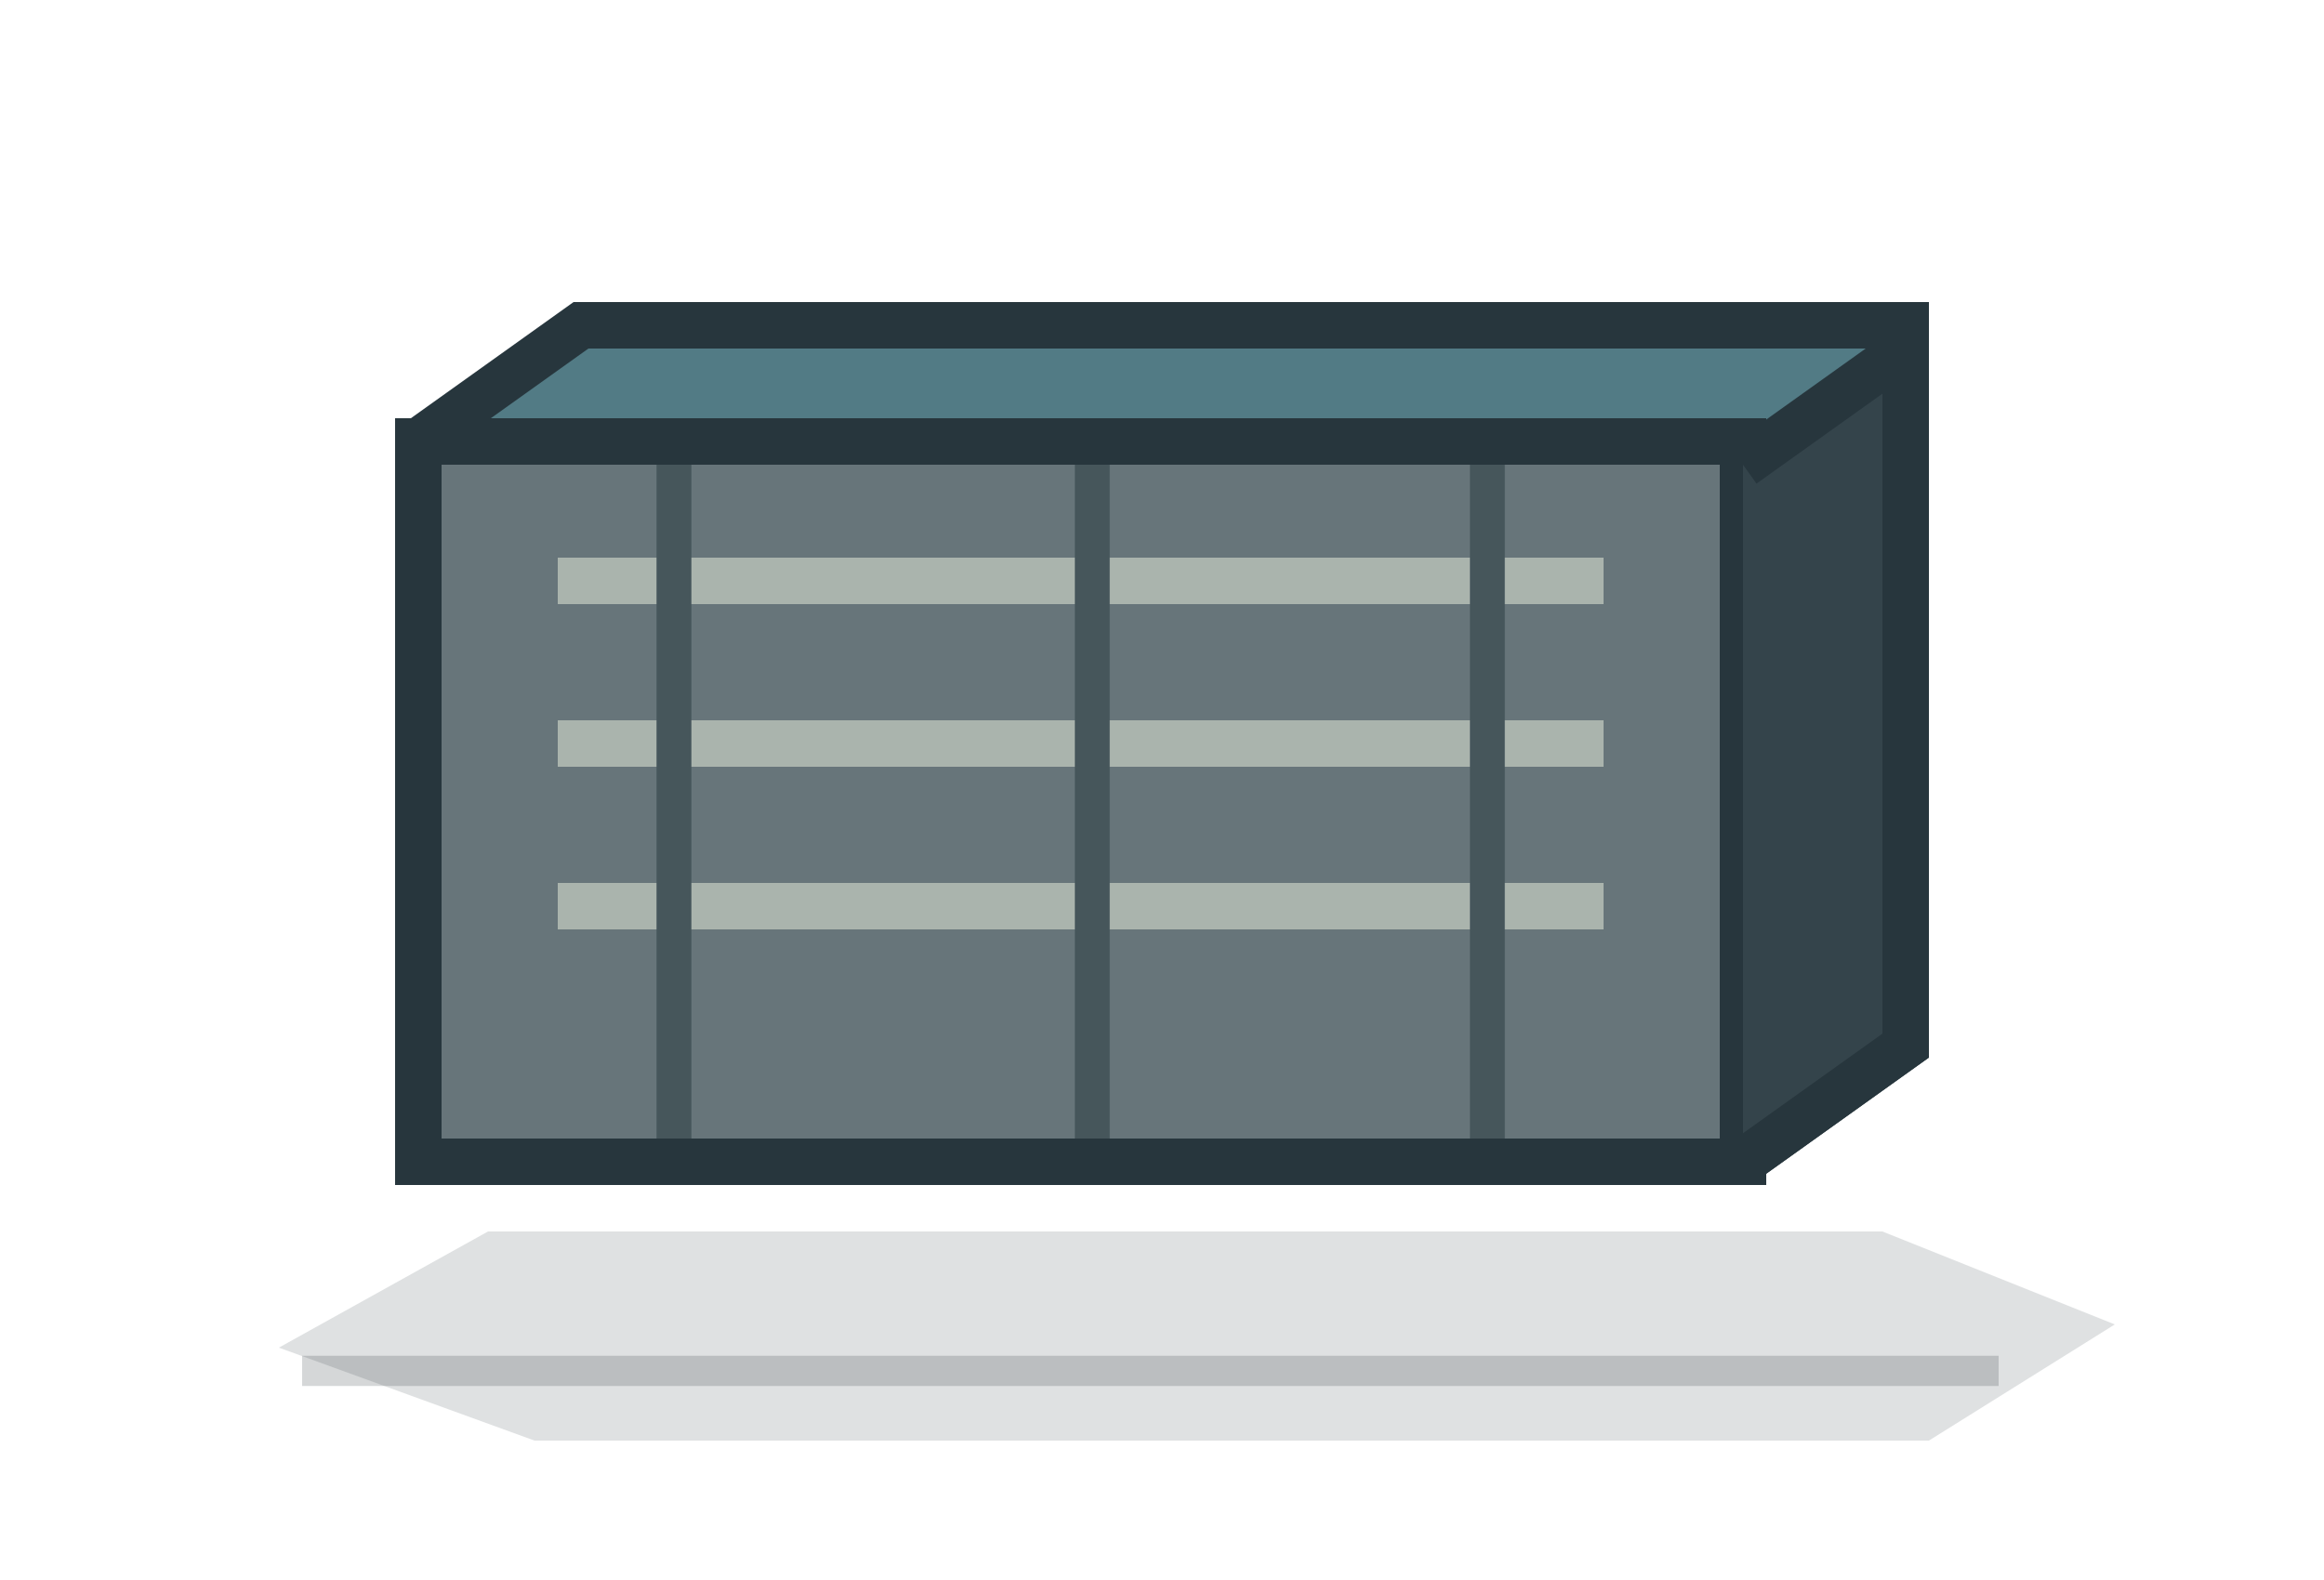
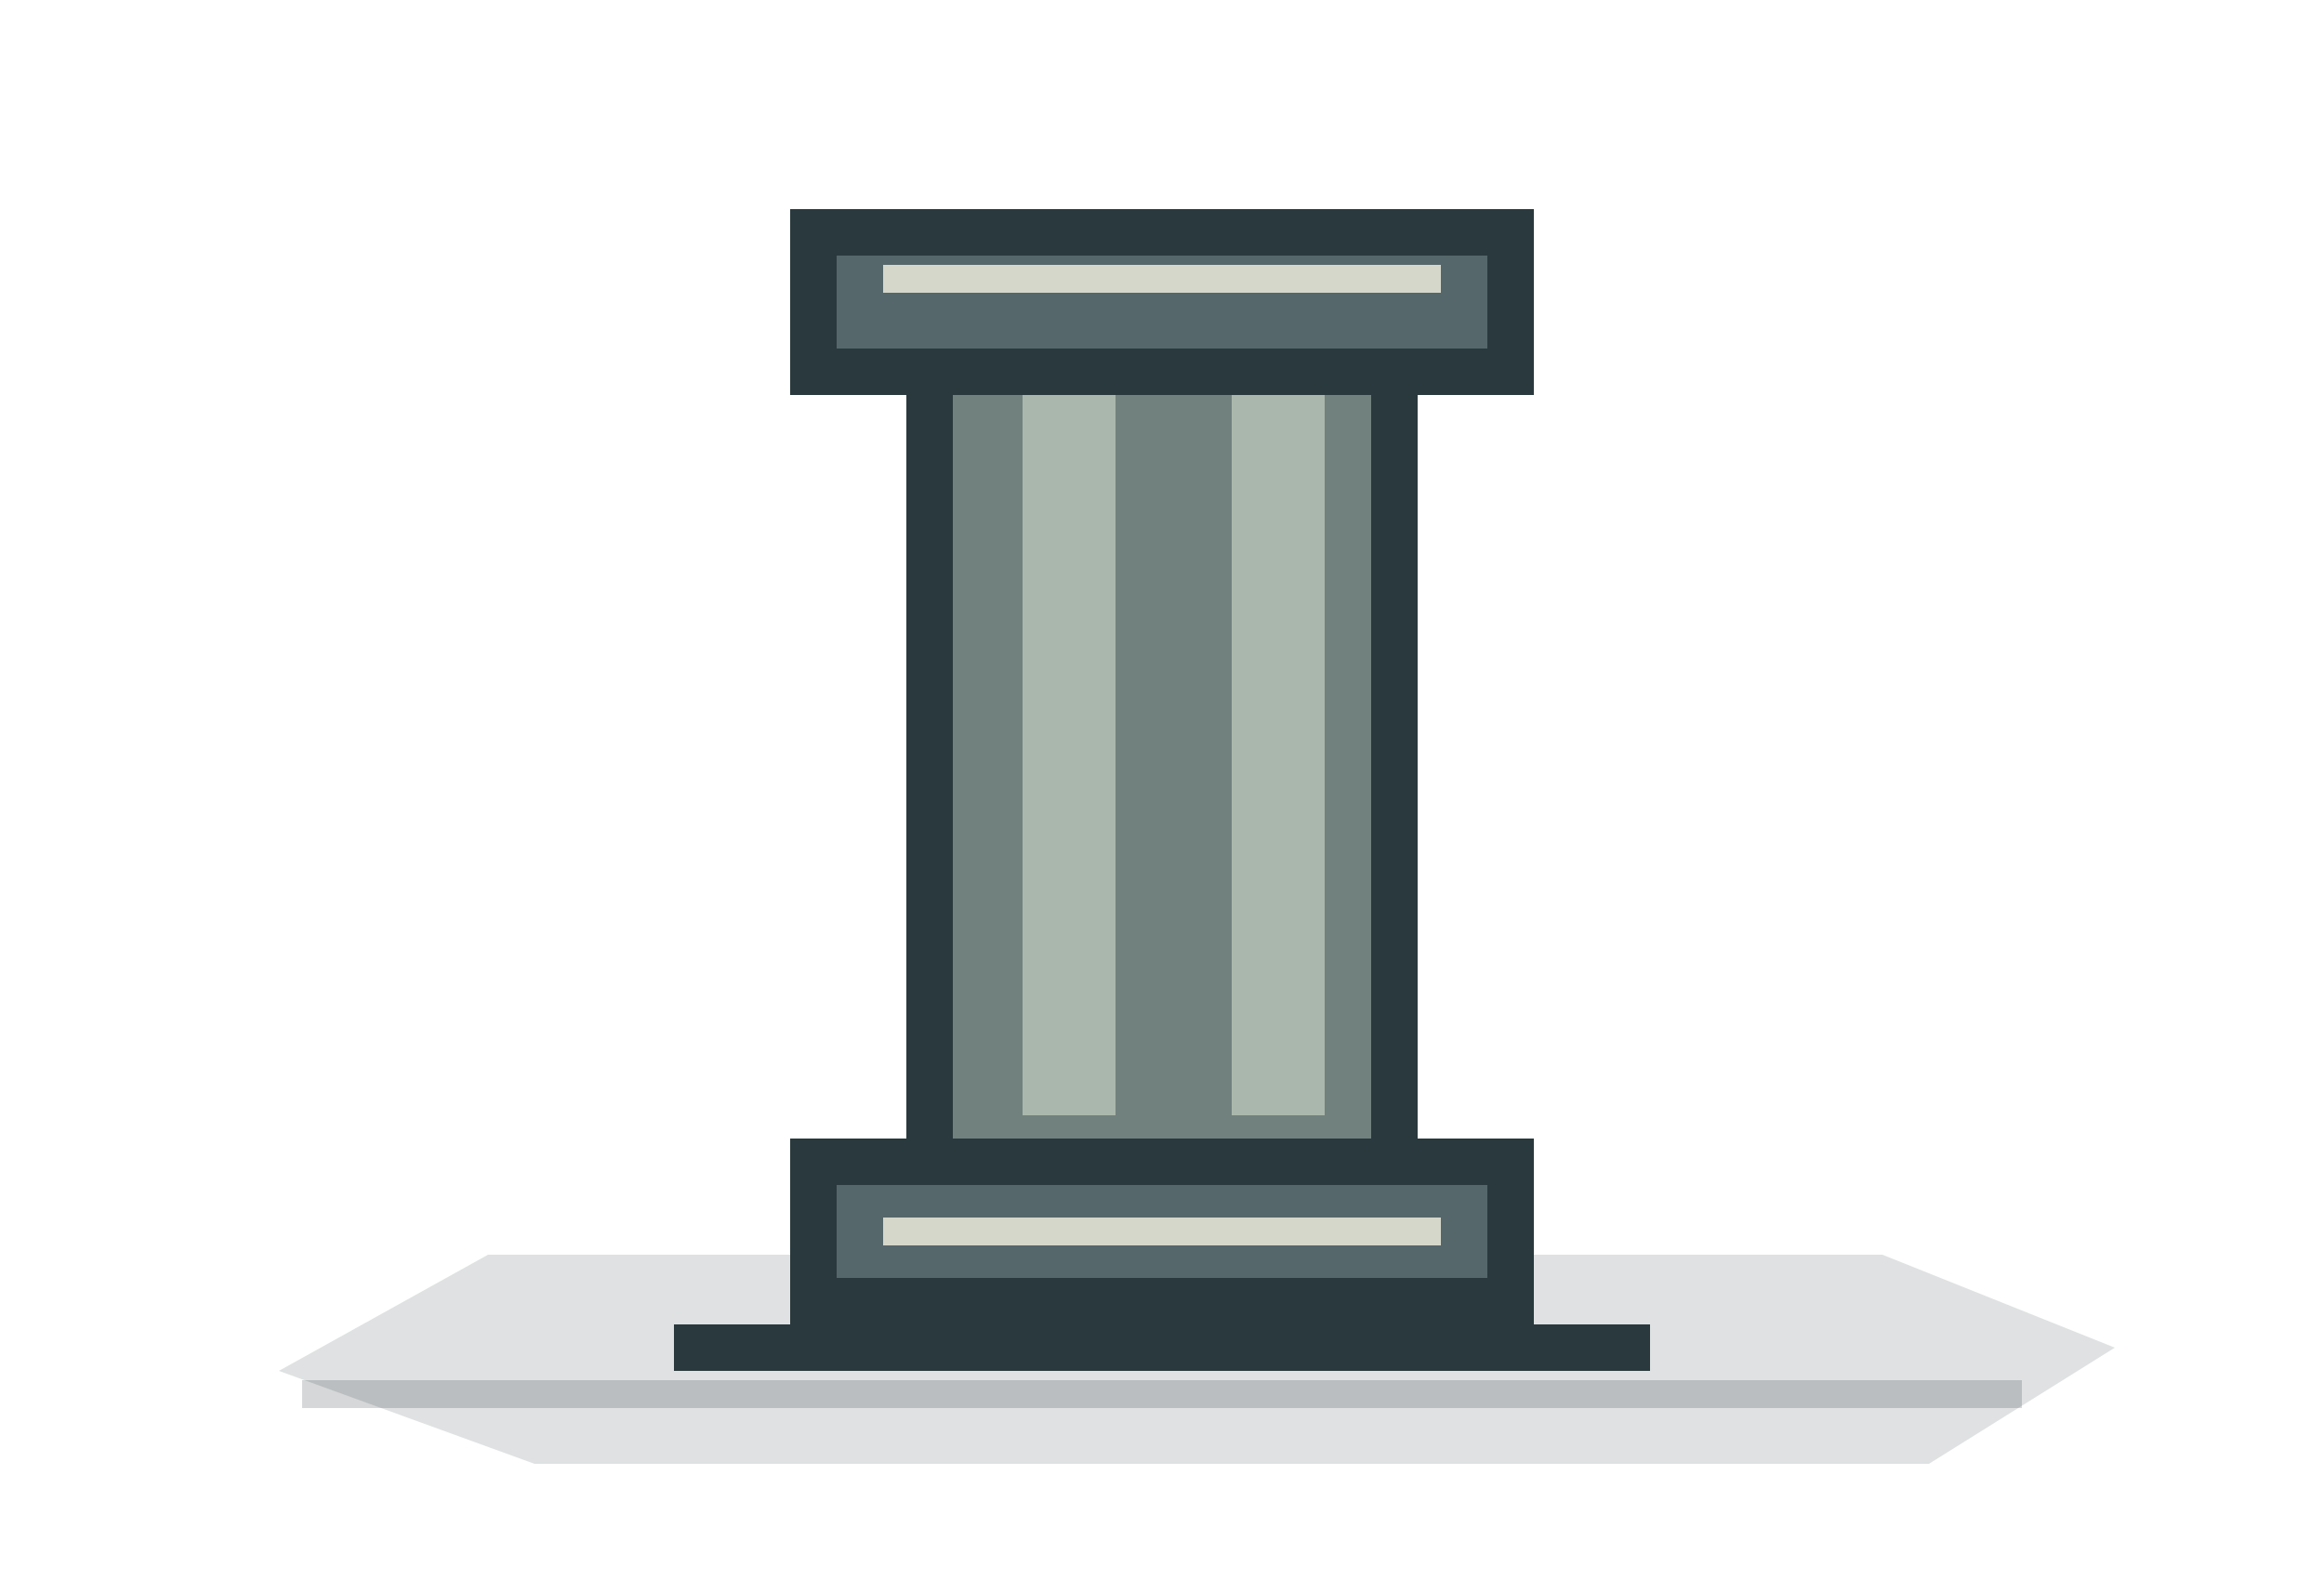
<svg xmlns="http://www.w3.org/2000/svg" viewBox="0 0 100 68">
-   <path d="M12 58L23 62H83L91 57L81 53H21Z" fill="#17252b" fill-opacity=".14" />
-   <path d="M18 19L25 14H82V45L75 50H18Z" fill="#527b85" stroke="#27363d" stroke-width="2" />
-   <path d="M18 19H75V50H18Z" fill="#67757a" stroke="#27363d" stroke-width="2" />
-   <path d="M24 25H69M24 32H69M24 39H69" stroke="#aab4ad" stroke-width="2" />
-   <path d="M29 20V49M47 20V49M64 20V49" stroke="#46565b" stroke-width="1.5" />
-   <path d="M75 20L82 15V45L75 50" fill="#34444b" stroke="#27363d" stroke-width="2" />
-   <path d="M13 59H86" stroke="#17252b" stroke-opacity=".18" stroke-width="1.3" />
+   <path d="M12 59L23 63H83L91 58L81 54H21Z" fill="#17252b" fill-opacity=".14" />
+   <path d="M40 13H60V52H40Z" fill="#71817e" stroke="#29393d" stroke-width="2" />
+   <path d="M35 10H65V16H35ZM35 50H65V56H35Z" fill="#56676b" stroke="#29393d" stroke-width="2" />
+   <path d="M44 17H48V48H44ZM53 17H57V48H53Z" fill="#aab7ac" />
+   <path d="M29 58H71" stroke="#29393d" stroke-width="2" />
+   <path d="M38 12H62M38 53H62" stroke="#d5d7ca" stroke-width="1.2" />
+   <path d="M13 60H87" stroke="#17252b" stroke-opacity=".18" stroke-width="1.2" />
</svg>
